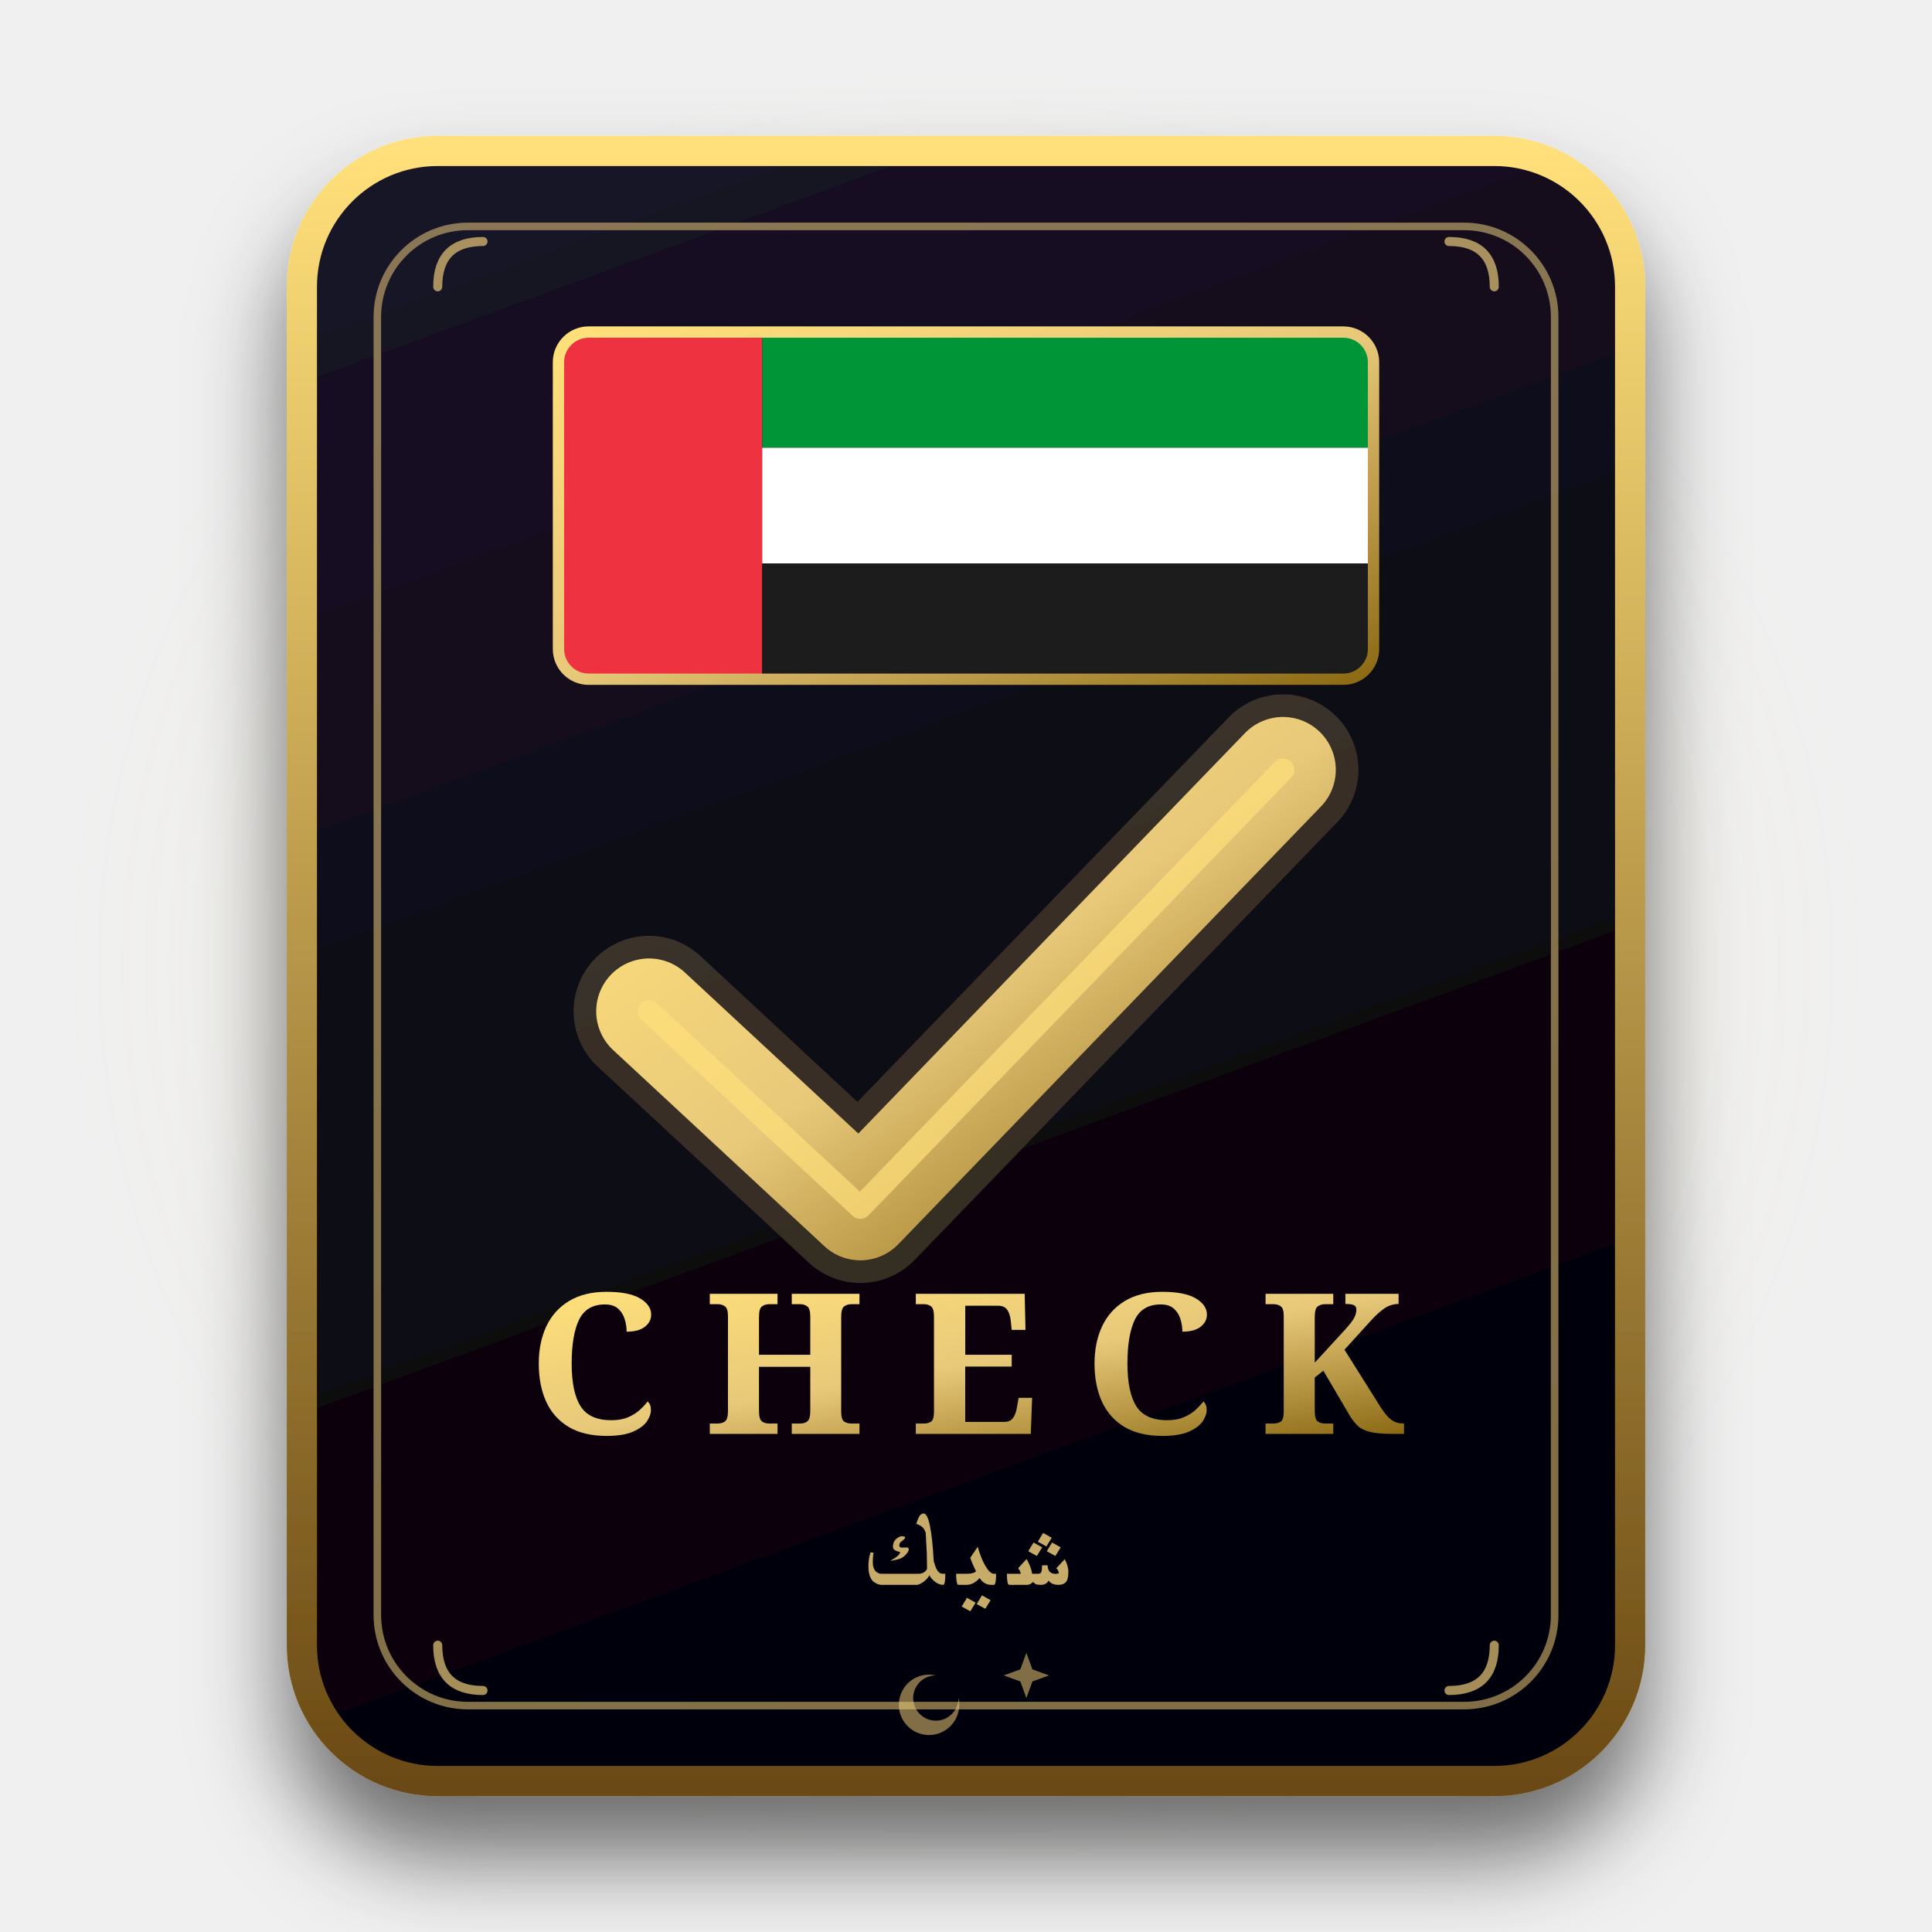
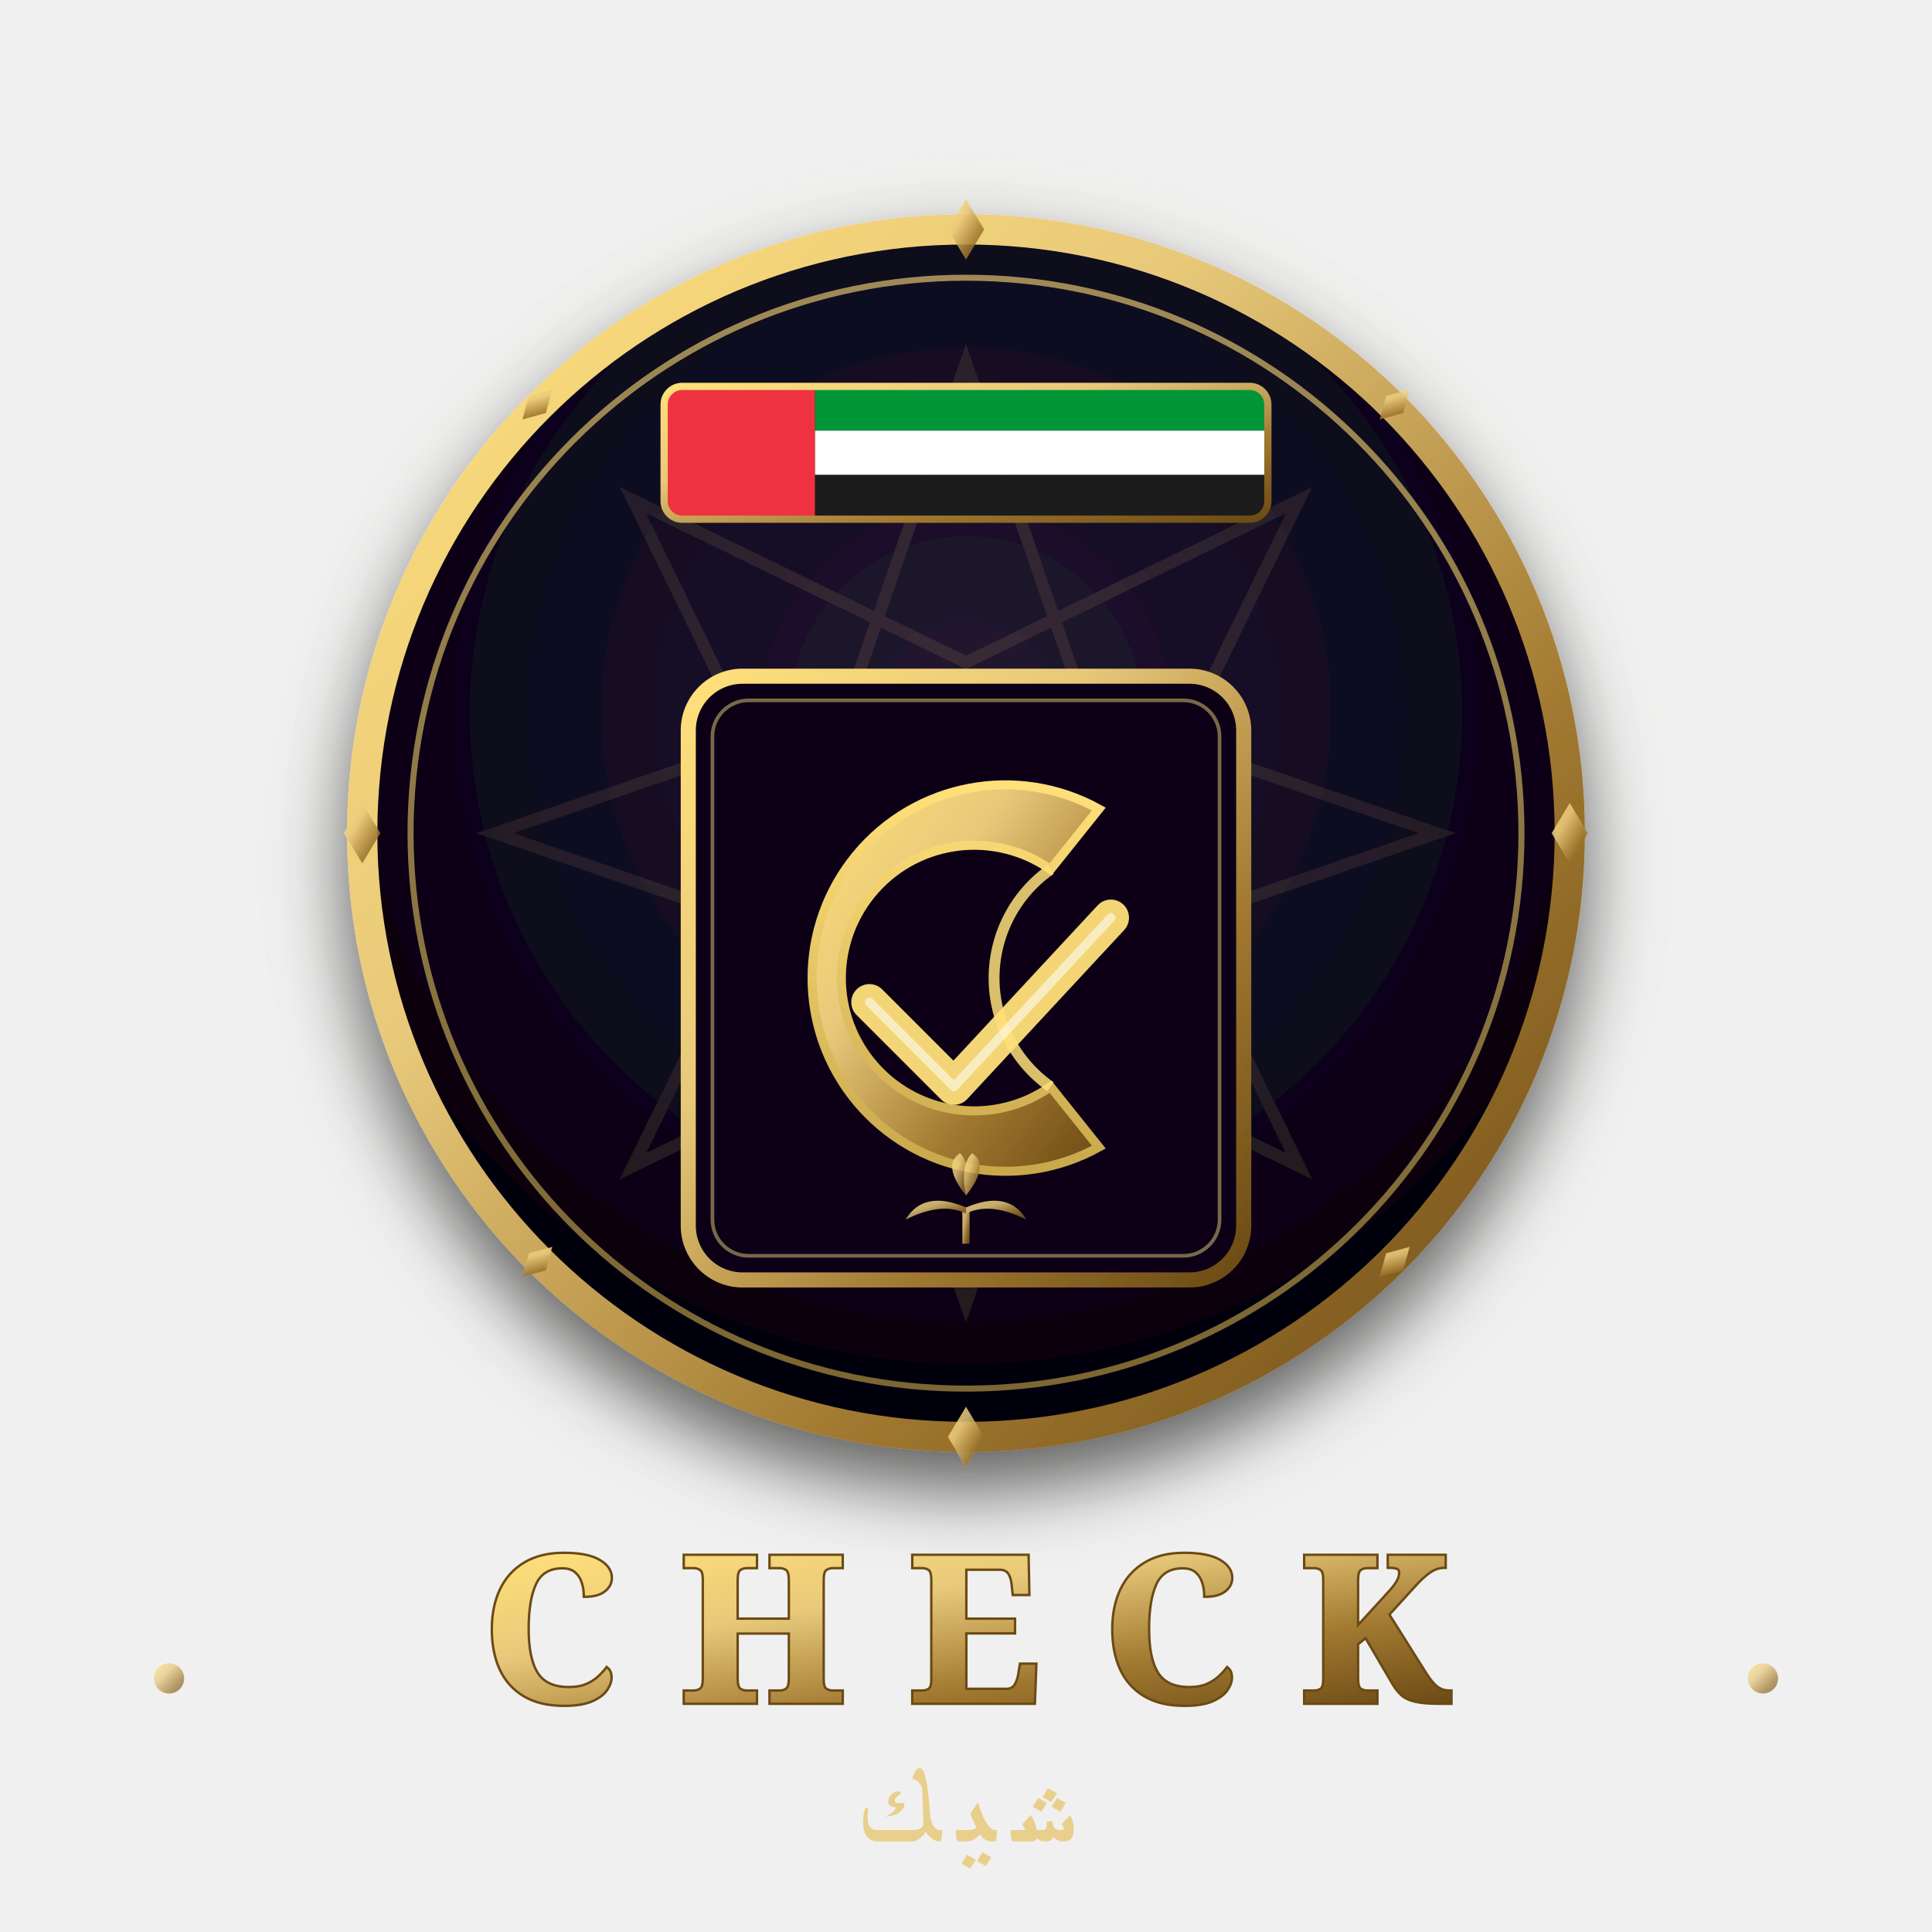
- <svg xmlns="http://www.w3.org/2000/svg" viewBox="0 0 256 256" fill="none">
+ <svg xmlns="http://www.w3.org/2000/svg" viewBox="0 0 320 320" fill="none">
  <defs>
-     <linearGradient id="cardBody" x1="0" y1="0" x2="0.3" y2="1">
-       <stop offset="0%" stop-color="#1A1428" />
-       <stop offset="100%" stop-color="#040108" />
-     </linearGradient>
-     <linearGradient id="gold" x1="0" y1="0" x2="1" y2="1">
+     <linearGradient id="goldRich" x1="0" y1="0" x2="1" y2="1">
      <stop offset="0%" stop-color="#FFE07A" />
-       <stop offset="50%" stop-color="#E8C97A" />
-       <stop offset="100%" stop-color="#8B6914" />
-     </linearGradient>
-     <linearGradient id="goldDeep" x1="0" y1="0" x2="0" y2="1">
-       <stop offset="0%" stop-color="#FFE07A" />
+       <stop offset="35%" stop-color="#E8C97A" />
+       <stop offset="70%" stop-color="#A07830" />
      <stop offset="100%" stop-color="#6B4A14" />
    </linearGradient>
+     <linearGradient id="goldLight" x1="0" y1="0" x2="0" y2="1">
+       <stop offset="0%" stop-color="#FFE07A" />
+       <stop offset="100%" stop-color="#C9A84C" />
+     </linearGradient>
+     <radialGradient id="darkPlate" cx="50%" cy="40%" r="60%">
+       <stop offset="0%" stop-color="#241830" />
+       <stop offset="60%" stop-color="#0E0820" />
+       <stop offset="100%" stop-color="#040108" />
+     </radialGradient>
    <radialGradient id="halo" cx="50%" cy="50%" r="50%">
      <stop offset="0%" stop-color="#FFE07A" stop-opacity="0.30" />
-       <stop offset="60%" stop-color="#FFE07A" stop-opacity="0.06" />
+       <stop offset="60%" stop-color="#FFE07A" stop-opacity="0.04" />
      <stop offset="100%" stop-color="#FFE07A" stop-opacity="0" />
    </radialGradient>
-     <filter id="cardShadow" x="-20%" y="-20%" width="140%" height="140%">
-       <feDropShadow dx="0" dy="8" stdDeviation="6" flood-color="#000" flood-opacity="0.55" />
+     <filter id="emblemShadow" x="-20%" y="-20%" width="140%" height="140%">
+       <feDropShadow dx="0" dy="6" stdDeviation="6" flood-color="#000" flood-opacity="0.6" />
    </filter>
  </defs>
-   <circle cx="128" cy="128" r="120" fill="url(#halo)" />
-   <g filter="url(#cardShadow)">
-     <rect x="40" y="20" width="176" height="216" rx="18" fill="url(#cardBody)" stroke="url(#goldDeep)" stroke-width="4" />
-     <rect x="50" y="30" width="156" height="196" rx="12" fill="none" stroke="#E8C97A" stroke-width="1" opacity="0.55" />
-     <g transform="translate(74 44)">
+   <circle cx="160" cy="138" r="120" fill="url(#halo)" />
+   <g filter="url(#emblemShadow)">
+     <circle cx="160" cy="138" r="100" fill="url(#darkPlate)" stroke="url(#goldRich)" stroke-width="5" />
+     <circle cx="160" cy="138" r="92" fill="none" stroke="url(#goldLight)" stroke-width="1" opacity="0.6" />
+     <g fill="url(#goldRich)" opacity="0.85">
+       <g transform="translate(160 38)">
+         <path d="M0,-5 L3,0 L0,5 L-3,0 Z" />
+       </g>
+       <g transform="translate(160 238)">
+         <path d="M0,-5 L3,0 L0,5 L-3,0 Z" />
+       </g>
+       <g transform="translate(60 138)">
+         <path d="M0,-5 L3,0 L0,5 L-3,0 Z" />
+       </g>
+       <g transform="translate(260 138)">
+         <path d="M0,-5 L3,0 L0,5 L-3,0 Z" />
+       </g>
+       <g transform="translate(89 67) rotate(45)">
+         <path d="M0,-3.5 L2,0 L0,3.5 L-2,0 Z" />
+       </g>
+       <g transform="translate(231 67) rotate(45)">
+         <path d="M0,-3.5 L2,0 L0,3.5 L-2,0 Z" />
+       </g>
+       <g transform="translate(89 209) rotate(45)">
+         <path d="M0,-3.5 L2,0 L0,3.5 L-2,0 Z" />
+       </g>
+       <g transform="translate(231 209) rotate(45)">
+         <path d="M0,-3.5 L2,0 L0,3.5 L-2,0 Z" />
+       </g>
+     </g>
+     <g transform="translate(160 138)" opacity="0.10">
+       <path d="M0,-78 L20,-20 L78,0 L20,20 L0,78 L-20,20 L-78,0 L-20,-20 Z" fill="none" stroke="#FFE07A" stroke-width="2" />
+       <path d="M0,-78 L20,-20 L78,0 L20,20 L0,78 L-20,20 L-78,0 L-20,-20 Z" fill="none" stroke="#FFE07A" stroke-width="2" transform="rotate(45)" />
+     </g>
+     <g transform="translate(110 64)">
      <clipPath id="flagClip">
-         <rect x="0" y="0" width="108" height="46" rx="4" />
+         <rect x="0" y="0" width="100" height="22" rx="3" />
      </clipPath>
      <g clip-path="url(#flagClip)">
-         <rect x="0" y="0" width="27" height="46" fill="#EF3340" />
-         <rect x="27" y="0" width="81" height="15.33" fill="#009639" />
-         <rect x="27" y="15.33" width="81" height="15.34" fill="#FFFFFF" />
-         <rect x="27" y="30.67" width="81" height="15.33" fill="#1A1A1A" />
+         <rect x="0" y="0" width="25" height="22" fill="#EF3340" />
+         <rect x="25" y="0" width="75" height="7.33" fill="#009639" />
+         <rect x="25" y="7.33" width="75" height="7.34" fill="#FFFFFF" />
+         <rect x="25" y="14.67" width="75" height="7.33" fill="#1A1A1A" />
      </g>
-       <rect x="0" y="0" width="108" height="46" rx="4" fill="none" stroke="url(#gold)" stroke-width="1.5" />
+       <rect x="0" y="0" width="100" height="22" rx="3" fill="none" stroke="url(#goldRich)" stroke-width="1.2" />
    </g>
-     <g transform="translate(128 130)">
-       <path d="M -42 4 L -14 30 L 42 -28" fill="none" stroke="#FFE07A" stroke-width="20" stroke-linecap="round" stroke-linejoin="round" opacity="0.18" />
-       <path d="M -42 4 L -14 30 L 42 -28" fill="none" stroke="url(#gold)" stroke-width="14" stroke-linecap="round" stroke-linejoin="round" />
-       <path d="M -42 4 L -14 30 L 42 -28" fill="none" stroke="#FFE07A" stroke-width="3" stroke-linecap="round" stroke-linejoin="round" opacity="0.7" />
-     </g>
-     <text x="128" y="190" text-anchor="middle" font-family="Cinzel, Georgia, serif" font-size="26" font-weight="900" fill="url(#gold)" letter-spacing="6">CHECK</text>
-     <text x="128" y="210" text-anchor="middle" font-family="Scheherazade New, Cairo, serif" font-size="14" font-weight="700" fill="#E8C97A" opacity="0.85" letter-spacing="2">شيك</text>
-     <g fill="none" stroke="#E8C97A" stroke-width="1.2" stroke-linecap="round" opacity="0.7">
-       <path d="M58 38 Q58 32 64 32" />
-       <path d="M198 38 Q198 32 192 32" />
-       <path d="M58 218 Q58 224 64 224" />
-       <path d="M198 218 Q198 224 192 224" />
-     </g>
-     <g transform="translate(128 222)">
-       <path d="M-4,0 A4,4 0 1,0 -1,3 A3,3 0 1,1 -4,0 Z" fill="#E8C97A" opacity="0.55" />
-       <g transform="translate(8 0)">
-         <path d="M0,-3 L0.8,-0.8 L3,0 L0.8,0.8 L0,3 L-0.8,0.8 L-3,0 L-0.8,-0.8 Z" fill="#E8C97A" opacity="0.55" />
+     <g transform="translate(160 162)">
+       <rect x="-46" y="-50" width="92" height="100" rx="9" fill="#0A0418" stroke="url(#goldRich)" stroke-width="2.5" />
+       <rect x="-42" y="-46" width="84" height="92" rx="6" fill="none" stroke="#E8C97A" stroke-width="0.6" opacity="0.5" />
+       <g transform="translate(0 0)">
+         <path d="M 22 -28                  A 32 32 0 1 0 22 28                  L 14 18                  A 22 22 0 1 1 14 -18 Z" fill="url(#goldRich)" opacity="0.18" />
+         <path d="M 22 -28                  A 32 32 0 1 0 22 28                  L 14 18                  A 22 22 0 1 1 14 -18 Z" fill="url(#goldRich)" stroke="url(#goldLight)" stroke-width="1.5" />
+         <path d="M 14 -18 A 22 22 0 0 0 14 18" fill="none" stroke="#FFE07A" stroke-width="1.8" opacity="0.85" />
+       </g>
+       <g transform="translate(0 4)">
+         <path d="M -16 0 L -2 14 L 24 -14" fill="none" stroke="#FFE07A" stroke-width="6" stroke-linecap="round" stroke-linejoin="round" opacity="0.95" />
+         <path d="M -16 0 L -2 14 L 24 -14" fill="none" stroke="#FFFFFF" stroke-width="1.5" stroke-linecap="round" stroke-linejoin="round" opacity="0.55" />
+       </g>
+       <g transform="translate(0 38)" fill="url(#goldRich)" opacity="0.85">
+         <rect x="-0.6" y="0" width="1.2" height="6" />
+         <path d="M0,0 Q-7,-3 -10,2 Q-4,-1 0,1 Z" />
+         <path d="M0,0 Q7,-3 10,2 Q4,-1 0,1 Z" />
+         <path d="M0,-2 Q-4,-7 -1,-9 Q1,-7 0,-2 Z" />
+         <path d="M0,-2 Q4,-7 1,-9 Q-1,-7 0,-2 Z" />
      </g>
    </g>
  </g>
+   <g>
+     <text x="160" y="282" text-anchor="middle" font-family="Cinzel, Georgia, serif" font-size="34" font-weight="900" fill="url(#goldRich)" letter-spacing="10" style="paint-order: stroke; stroke: #6B4A14; stroke-width: 0.8;">CHECK</text>
+     <g stroke="url(#goldLight)" stroke-width="1.5" stroke-linecap="round" opacity="0.7">
+       <line x1="32" y1="278" x2="64" y2="278" />
+       <line x1="256" y1="278" x2="288" y2="278" />
+       <circle cx="28" cy="278" r="2.5" fill="url(#goldRich)" stroke="none" />
+       <circle cx="292" cy="278" r="2.5" fill="url(#goldRich)" stroke="none" />
+     </g>
+     <text x="160" y="305" text-anchor="middle" font-family="Scheherazade New, Cairo, serif" font-size="18" font-weight="700" fill="#E8C97A" opacity="0.85" letter-spacing="3">شيك</text>
+   </g>
</svg>
